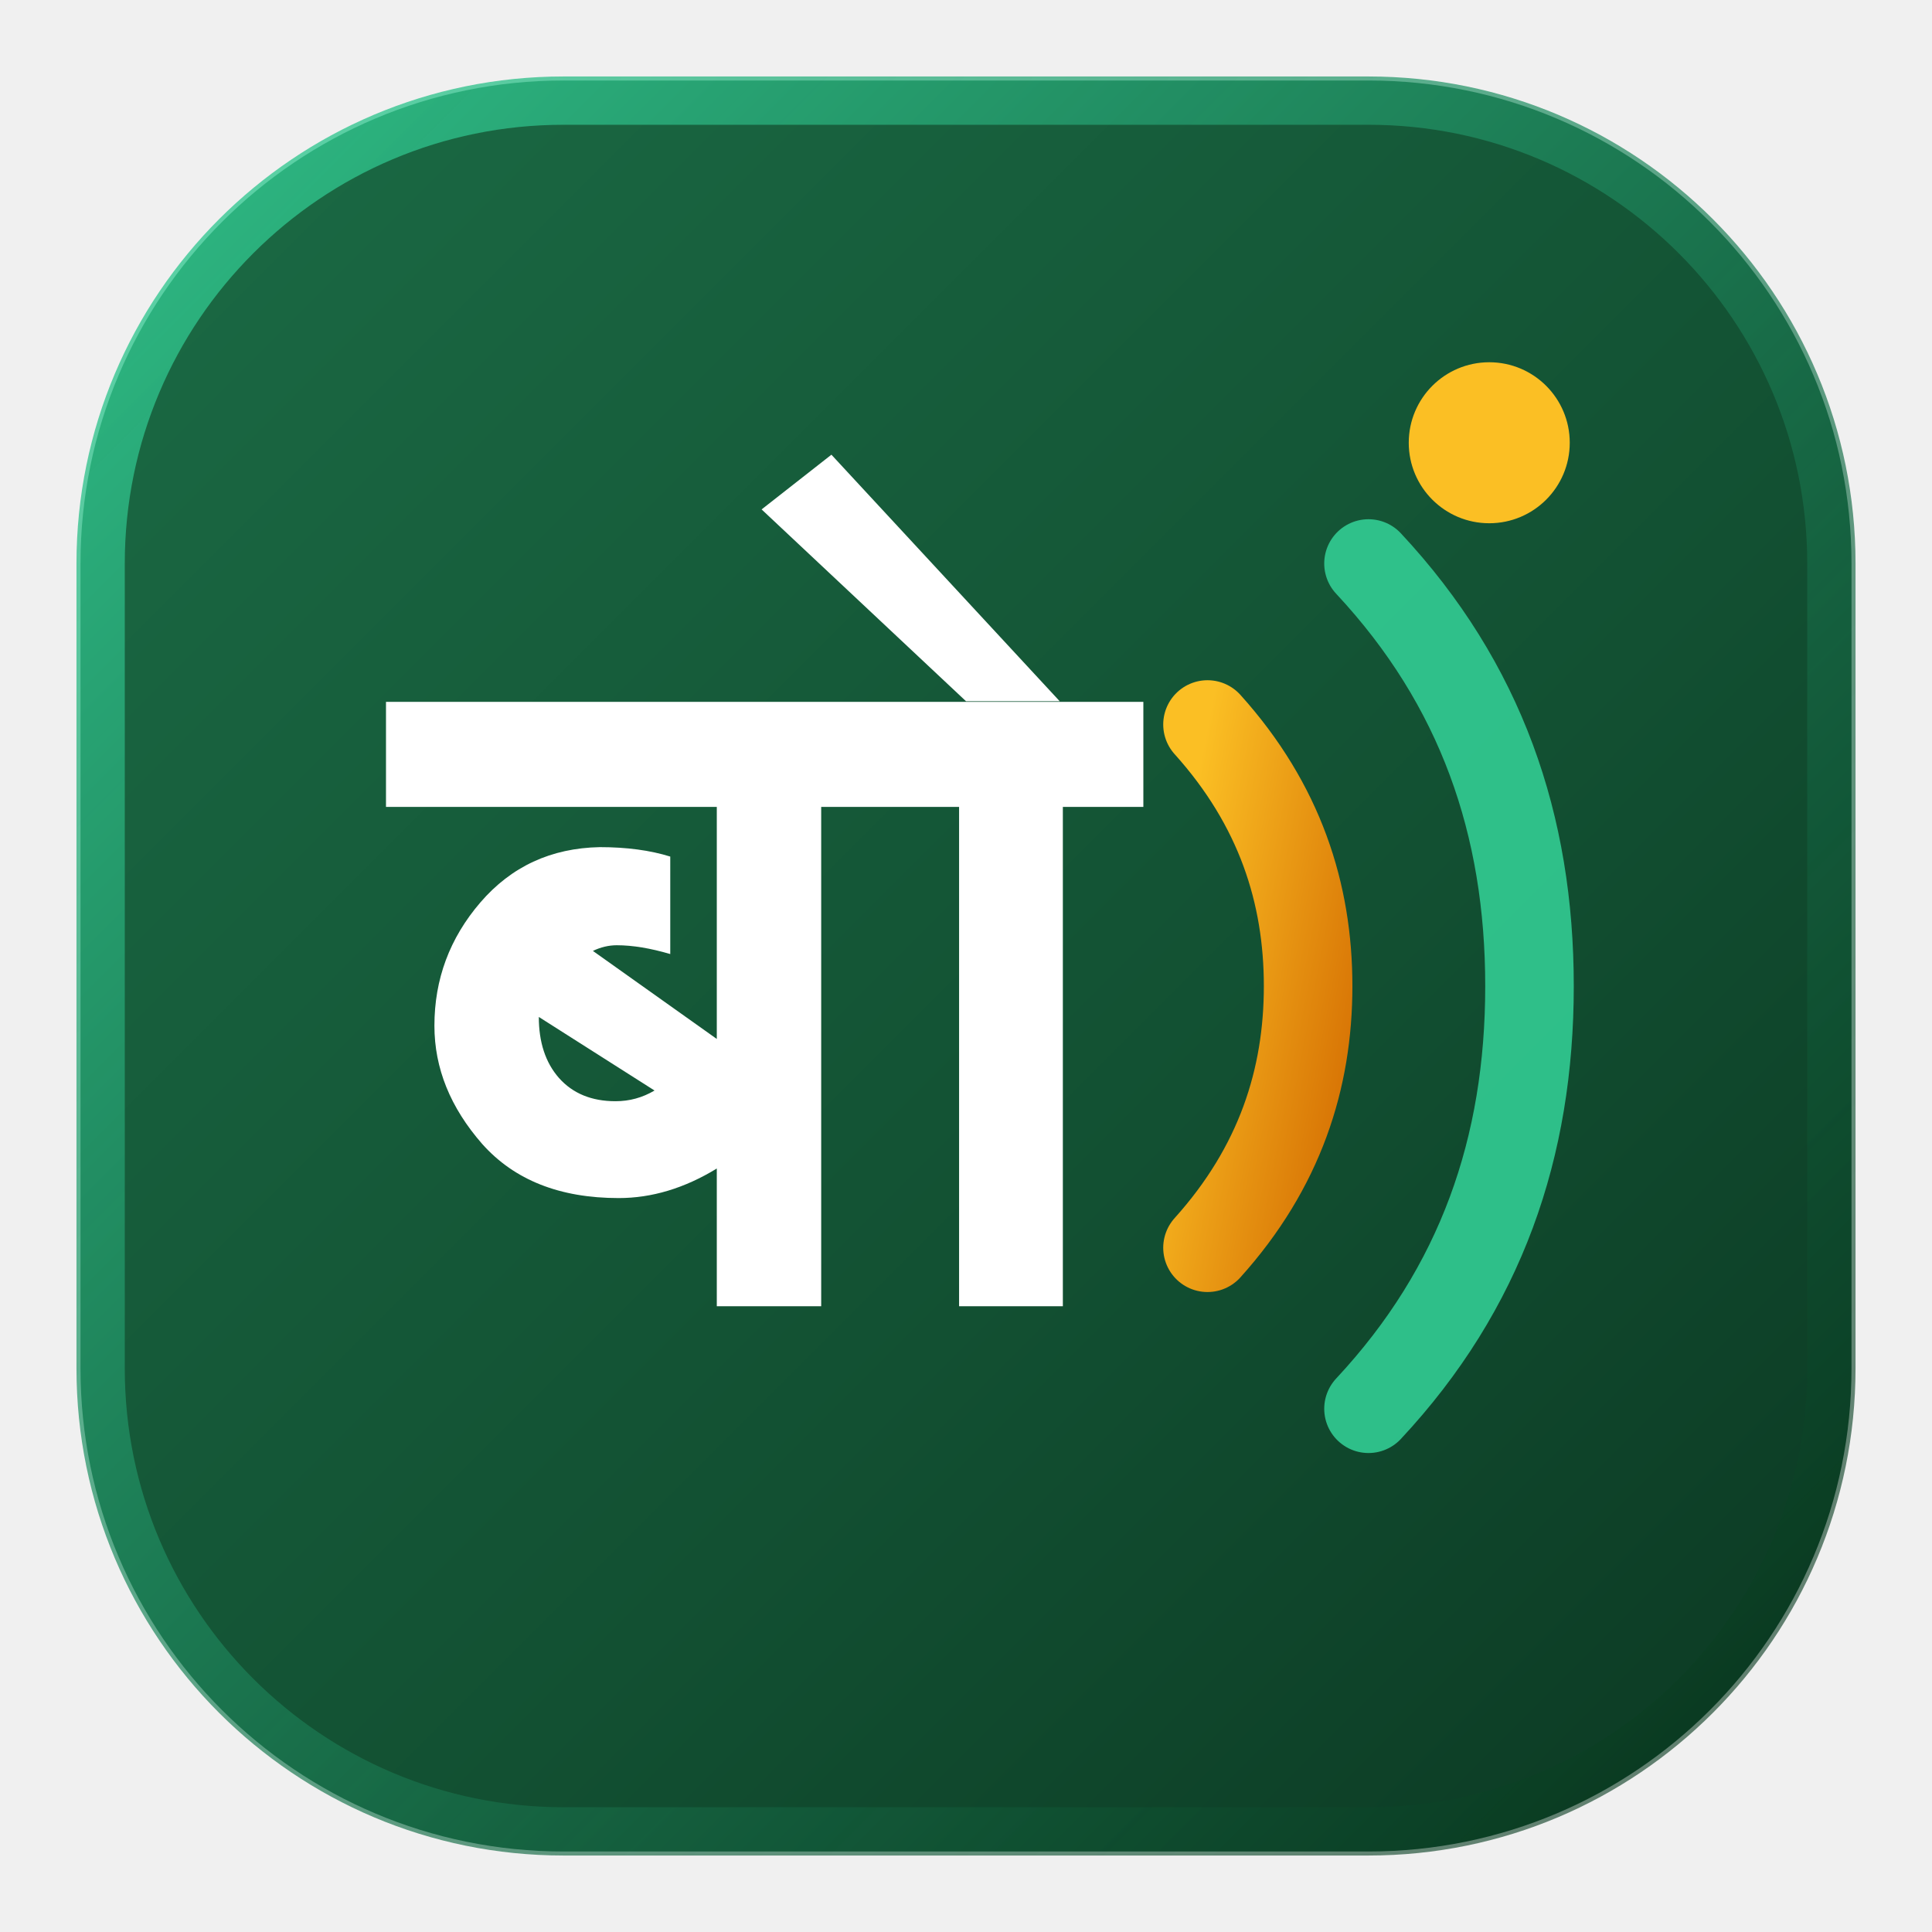
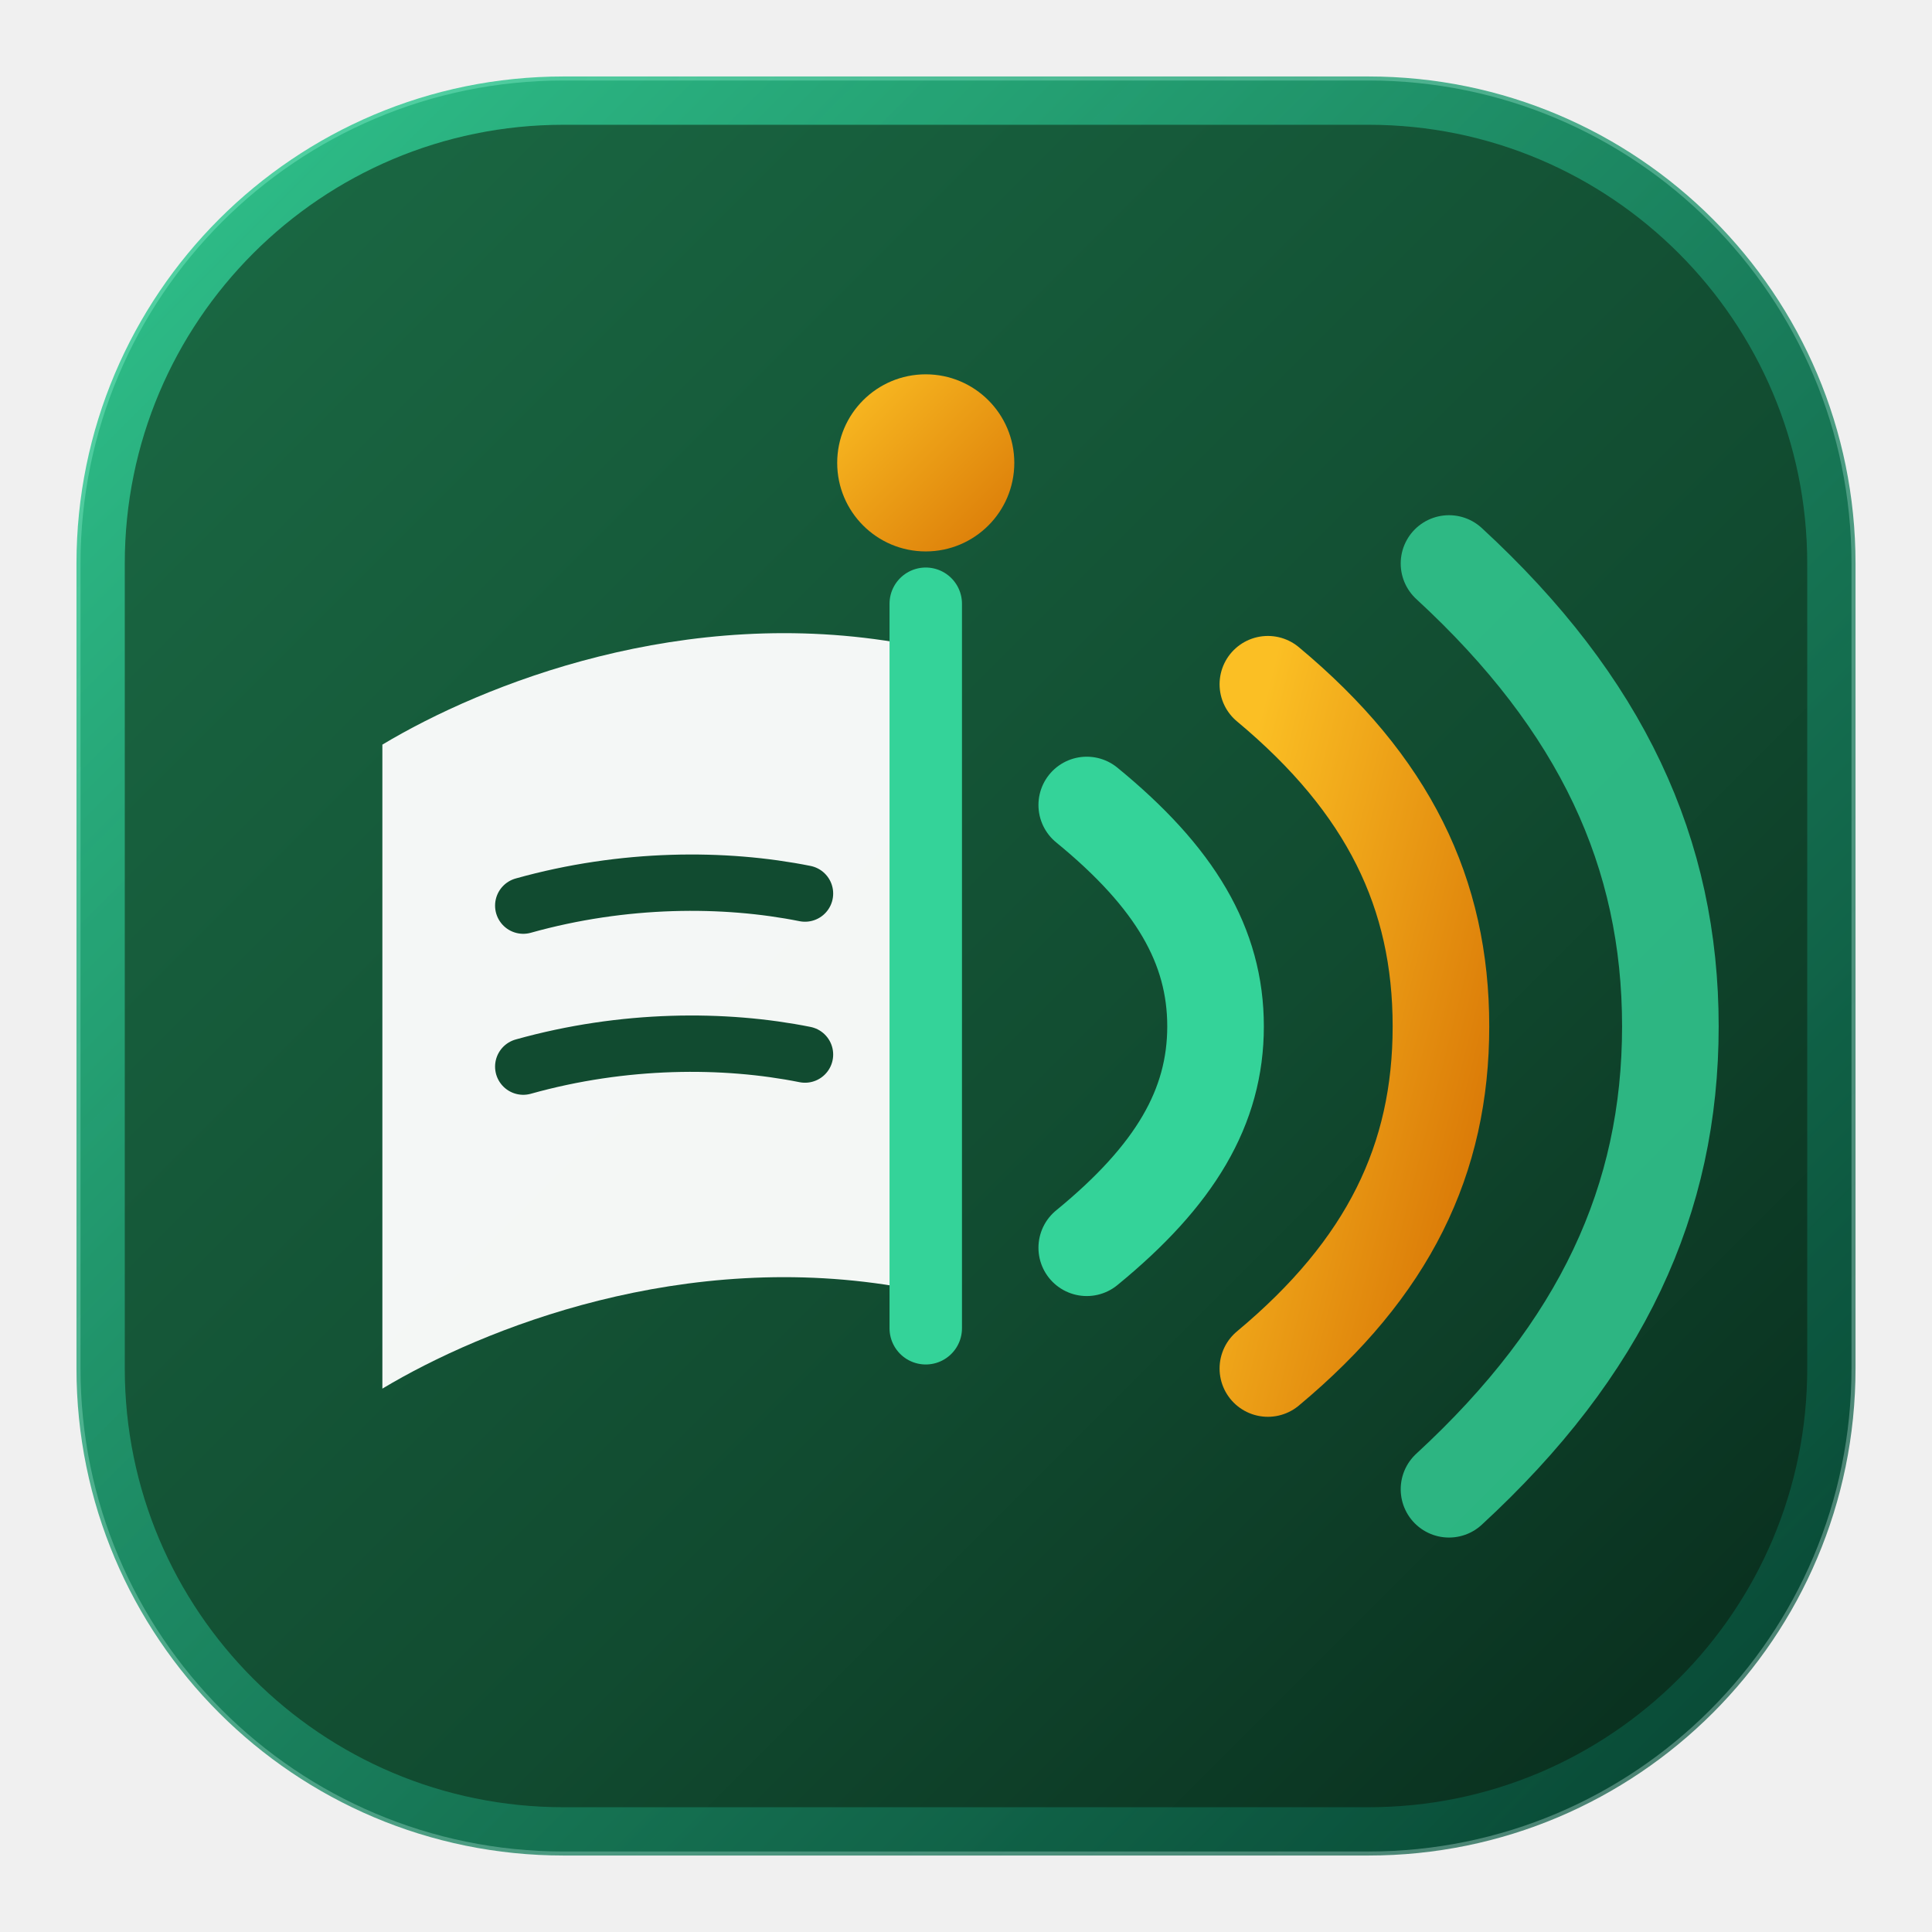
<svg xmlns="http://www.w3.org/2000/svg" viewBox="0 0 48 48" fill="none">
  <defs>
    <linearGradient id="emblemGrad" x1="0%" y1="0%" x2="100%" y2="100%">
      <stop offset="0%" stop-color="#1B6B45" />
-       <stop offset="60%" stop-color="#125032" />
-       <stop offset="100%" stop-color="#0B3822" />
+       <stop offset="60%" stop-color="#114B30" />
+       <stop offset="100%" stop-color="#082A1B" />
    </linearGradient>
    <linearGradient id="borderHighlight" x1="0%" y1="0%" x2="100%" y2="100%">
-       <stop offset="0%" stop-color="#34D399" stop-opacity="0.8" />
-       <stop offset="100%" stop-color="#052E16" stop-opacity="0.6" />
+       <stop offset="0%" stop-color="#34D399" stop-opacity="0.85" />
+       <stop offset="100%" stop-color="#064E3B" stop-opacity="0.7" />
    </linearGradient>
-     <linearGradient id="amberWave" x1="0%" y1="0%" x2="100%" y2="100%">
+     <linearGradient id="voiceAmber" x1="0%" y1="0%" x2="100%" y2="100%">
      <stop offset="0%" stop-color="#FBBF24" />
      <stop offset="100%" stop-color="#D97706" />
    </linearGradient>
  </defs>
  <rect x="2" y="2" width="44" height="44" rx="12" fill="url(#emblemGrad)" />
  <rect x="2.5" y="2.5" width="43" height="43" rx="11.5" stroke="url(#borderHighlight)" stroke-width="1.2" />
-   <path d="M34 14C36.8 17 38 20.5 38 24.5C38 28.5 36.8 32 34 35" stroke="#34D399" stroke-width="2.2" stroke-linecap="round" opacity="0.85" />
-   <path d="M30 18C31.8 20 32.5 22.2 32.5 24.5C32.5 26.8 31.8 29 30 31" stroke="url(#amberWave)" stroke-width="2.2" stroke-linecap="round" />
-   <circle cx="37" cy="11" r="2" fill="#FBBF24" />
-   <text x="19" y="32" fill="#FFFFFF" font-size="23" font-weight="800" text-anchor="middle" font-family="system-ui, -apple-system, sans-serif">बो</text>
+   <path d="M22.5 16C17 15 12 17 9.5 18.5V34.5C12 33 17 31 22.5 32V16Z" fill="#FFFFFF" fill-opacity="0.95" />
+   <path d="M13 22.5C15.5 21.8 18 21.8 20 22.2M13 26.5C15.5 25.8 18 25.8 20 26.2" stroke="#114B30" stroke-width="1.4" stroke-linecap="round" />
+   <path d="M23 15V33" stroke="#34D399" stroke-width="1.8" stroke-linecap="round" />
+   <path d="M27 20C29.2 21.8 30.2 23.5 30.2 25.5C30.2 27.5 29.2 29.2 27 31" stroke="#34D399" stroke-width="2.4" stroke-linecap="round" />
+   <path d="M31.5 17C34.5 19.5 35.8 22.2 35.8 25.5C35.8 28.8 34.5 31.5 31.5 34" stroke="url(#voiceAmber)" stroke-width="2.4" stroke-linecap="round" />
+   <path d="M36 14C39.8 17.5 41.5 21.2 41.5 25.5C41.5 29.8 39.8 33.5 36 37" stroke="#34D399" stroke-width="2.4" stroke-linecap="round" opacity="0.8" />
+   <circle cx="23" cy="11.5" r="2.2" fill="url(#voiceAmber)" />
</svg>
